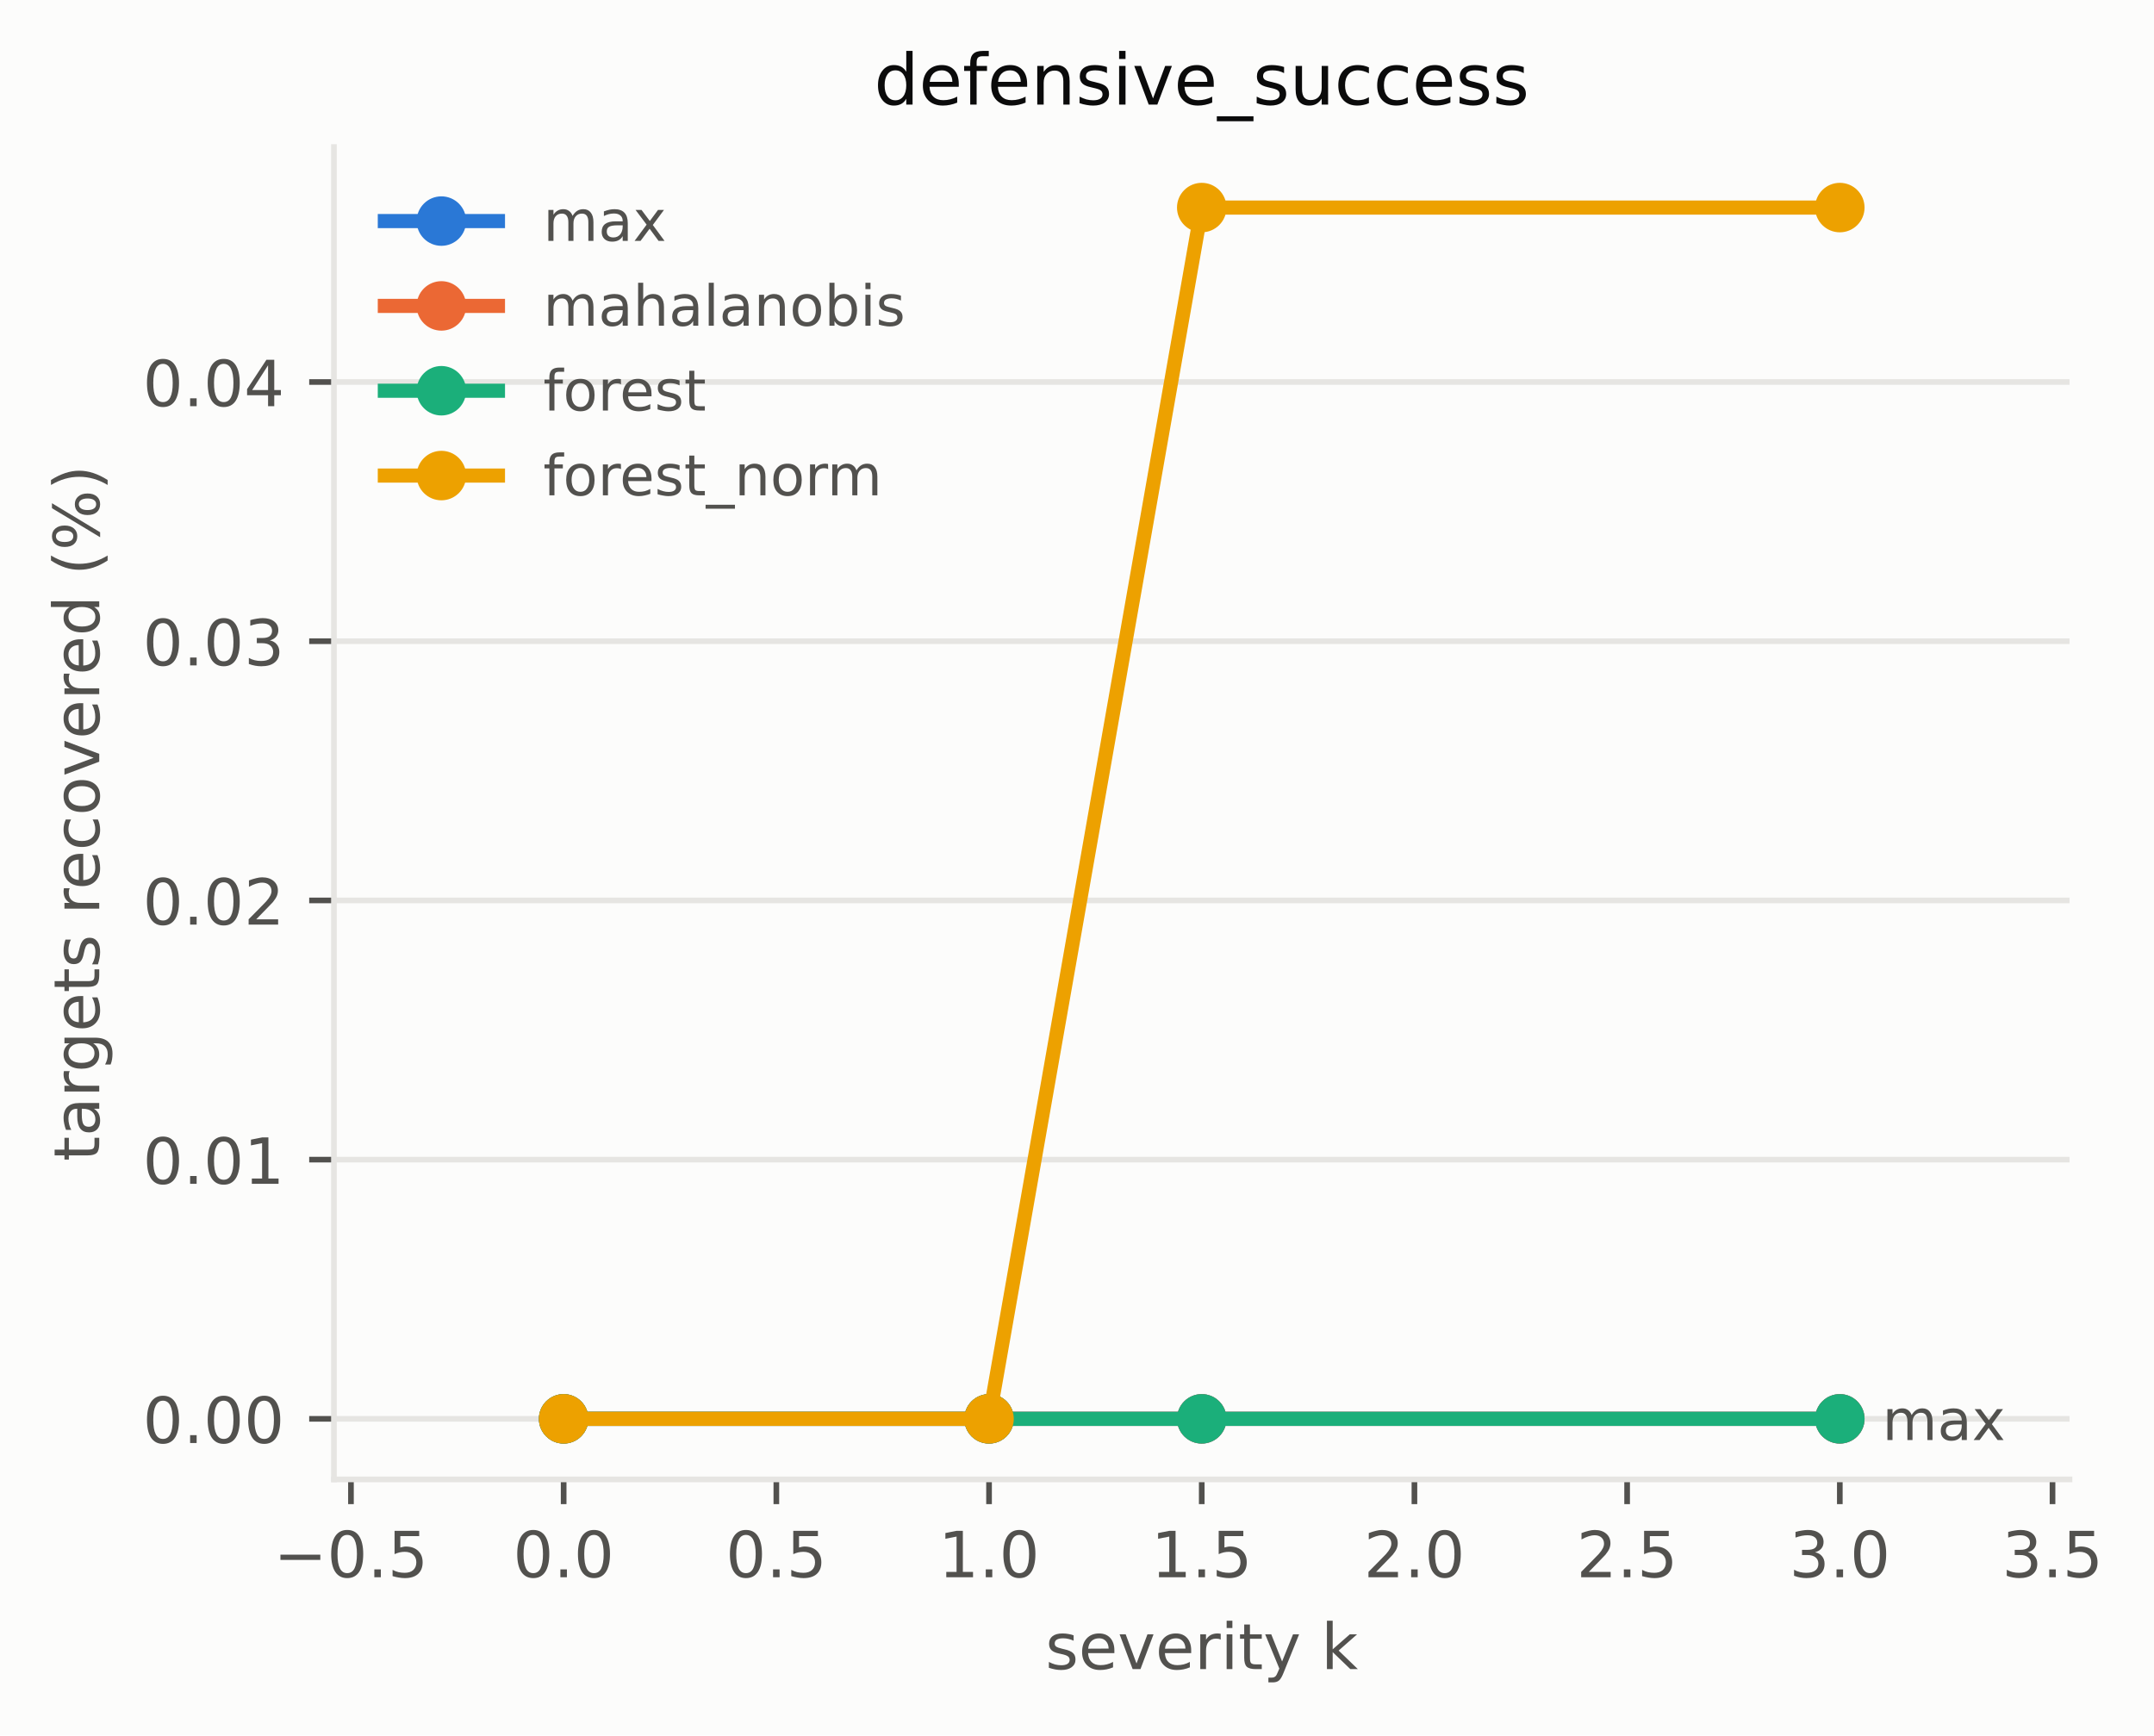
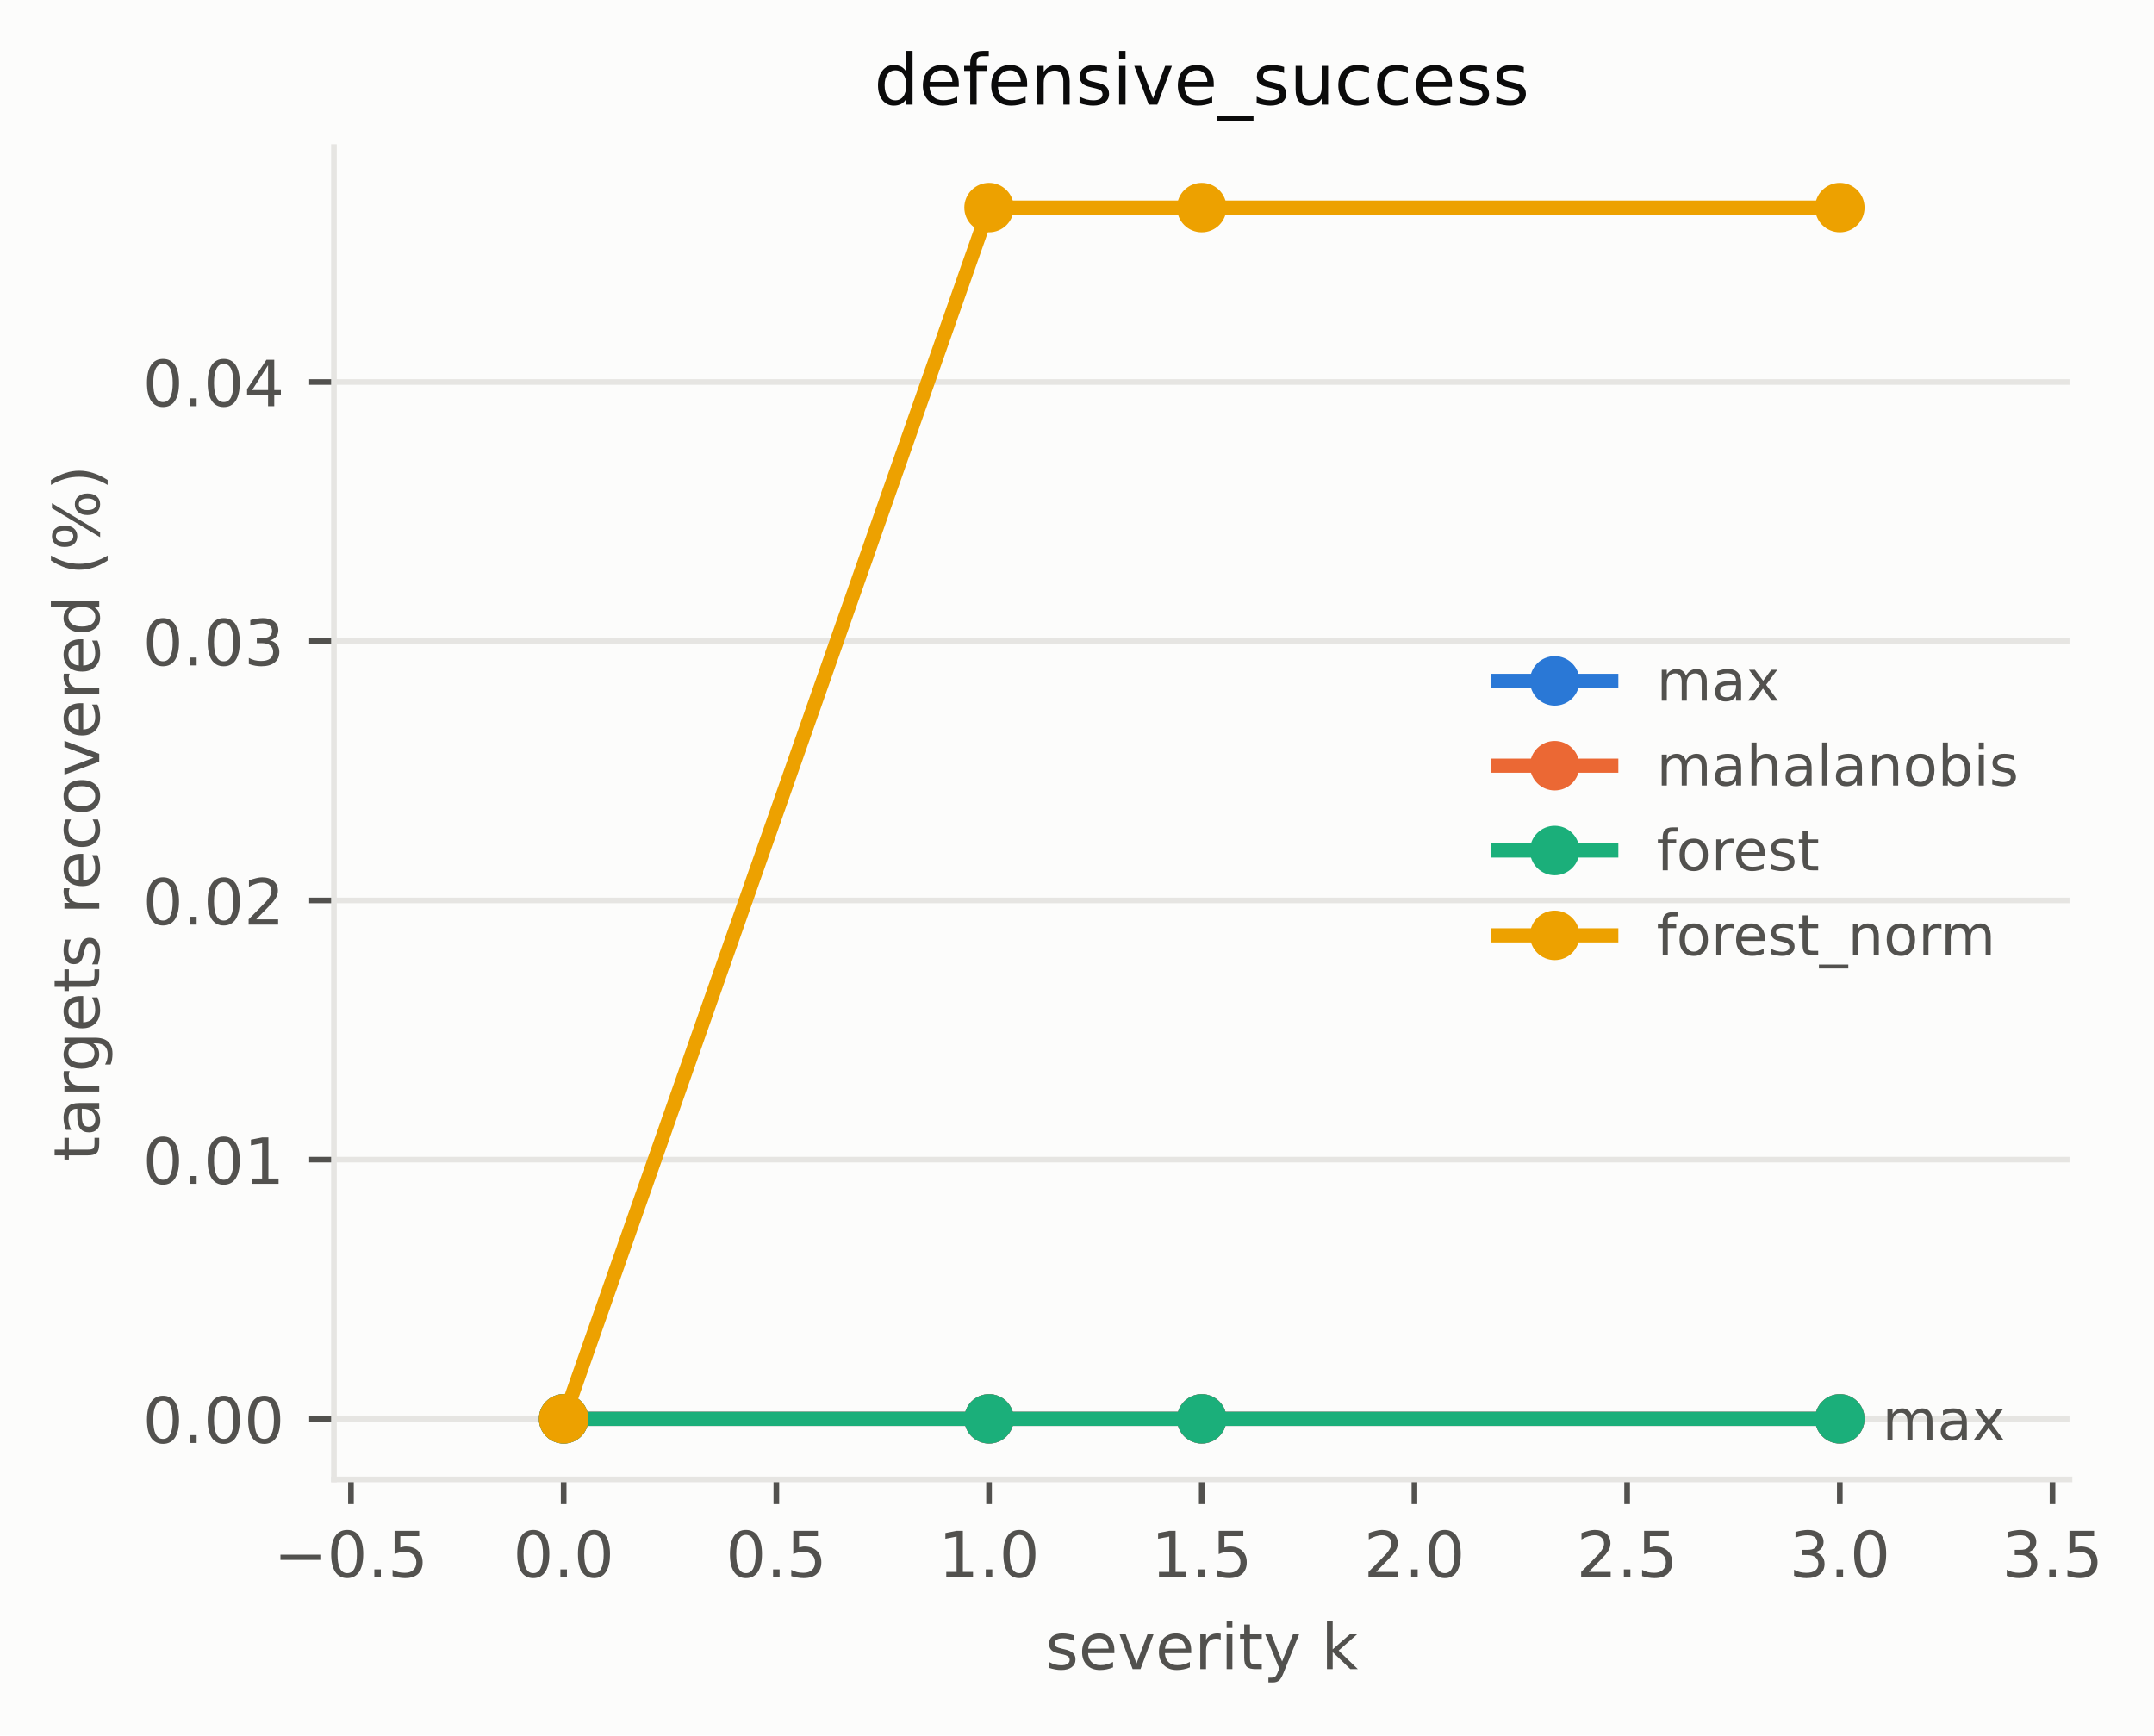
<svg xmlns="http://www.w3.org/2000/svg" xmlns:xlink="http://www.w3.org/1999/xlink" width="304.709pt" height="245.495pt" viewBox="0 0 304.709 245.495" version="1.1">
  <defs>
    <style type="text/css">*{stroke-linejoin: round; stroke-linecap: butt}</style>
  </defs>
  <g id="figure_1">
    <g id="patch_1">
      <path d="M 0 245.495 L 304.709 245.495 L 304.709 0 L 0 0 z " style="fill: #fcfcfb" />
    </g>
    <g id="axes_1">
      <g id="patch_2">
        <path d="M 47.24 209.294 L 292.76 209.294 L 292.76 20.798 L 47.24 20.798 z " style="fill: #fcfcfb" />
      </g>
      <g id="matplotlib.axis_1">
        <g id="xtick_1">
          <g id="line2d_1">
            <defs>
              <path id="m1c0cf310b4" d="M 0 0 L 0 3.5 " style="stroke: #52514e; stroke-width: 0.8" />
            </defs>
            <g>
              <use xlink:href="#m1c0cf310b4" x="49.647" y="209.294" style="fill: #52514e; stroke: #52514e; stroke-width: 0.8" />
            </g>
          </g>
          <g id="text_1">
            <text style="font-size: 9px; font-family: 'DejaVu Sans', 'Bitstream Vera Sans', 'Computer Modern Sans Serif', 'Lucida Grande', 'Verdana', 'Geneva', 'Lucid', 'Arial', 'Helvetica', 'Avant Garde', sans-serif; text-anchor: middle; fill: #52514e" x="49.647" y="223.132" transform="rotate(-0 49.64682 223.1323)">−0.5</text>
          </g>
        </g>
        <g id="xtick_2">
          <g id="line2d_2">
            <g>
              <use xlink:href="#m1c0cf310b4" x="79.735" y="209.294" style="fill: #52514e; stroke: #52514e; stroke-width: 0.8" />
            </g>
          </g>
          <g id="text_2">
            <text style="font-size: 9px; font-family: 'DejaVu Sans', 'Bitstream Vera Sans', 'Computer Modern Sans Serif', 'Lucida Grande', 'Verdana', 'Geneva', 'Lucid', 'Arial', 'Helvetica', 'Avant Garde', sans-serif; text-anchor: middle; fill: #52514e" x="79.735" y="223.132" transform="rotate(-0 79.73506 223.1323)">0.0</text>
          </g>
        </g>
        <g id="xtick_3">
          <g id="line2d_3">
            <g>
              <use xlink:href="#m1c0cf310b4" x="109.823" y="209.294" style="fill: #52514e; stroke: #52514e; stroke-width: 0.8" />
            </g>
          </g>
          <g id="text_3">
            <text style="font-size: 9px; font-family: 'DejaVu Sans', 'Bitstream Vera Sans', 'Computer Modern Sans Serif', 'Lucida Grande', 'Verdana', 'Geneva', 'Lucid', 'Arial', 'Helvetica', 'Avant Garde', sans-serif; text-anchor: middle; fill: #52514e" x="109.823" y="223.132" transform="rotate(-0 109.8233 223.1323)">0.5</text>
          </g>
        </g>
        <g id="xtick_4">
          <g id="line2d_4">
            <g>
              <use xlink:href="#m1c0cf310b4" x="139.912" y="209.294" style="fill: #52514e; stroke: #52514e; stroke-width: 0.8" />
            </g>
          </g>
          <g id="text_4">
            <text style="font-size: 9px; font-family: 'DejaVu Sans', 'Bitstream Vera Sans', 'Computer Modern Sans Serif', 'Lucida Grande', 'Verdana', 'Geneva', 'Lucid', 'Arial', 'Helvetica', 'Avant Garde', sans-serif; text-anchor: middle; fill: #52514e" x="139.912" y="223.132" transform="rotate(-0 139.9115 223.1323)">1.0</text>
          </g>
        </g>
        <g id="xtick_5">
          <g id="line2d_5">
            <g>
              <use xlink:href="#m1c0cf310b4" x="170" y="209.294" style="fill: #52514e; stroke: #52514e; stroke-width: 0.8" />
            </g>
          </g>
          <g id="text_5">
            <text style="font-size: 9px; font-family: 'DejaVu Sans', 'Bitstream Vera Sans', 'Computer Modern Sans Serif', 'Lucida Grande', 'Verdana', 'Geneva', 'Lucid', 'Arial', 'Helvetica', 'Avant Garde', sans-serif; text-anchor: middle; fill: #52514e" x="170" y="223.132" transform="rotate(-0 169.9998 223.1323)">1.5</text>
          </g>
        </g>
        <g id="xtick_6">
          <g id="line2d_6">
            <g>
              <use xlink:href="#m1c0cf310b4" x="200.088" y="209.294" style="fill: #52514e; stroke: #52514e; stroke-width: 0.8" />
            </g>
          </g>
          <g id="text_6">
            <text style="font-size: 9px; font-family: 'DejaVu Sans', 'Bitstream Vera Sans', 'Computer Modern Sans Serif', 'Lucida Grande', 'Verdana', 'Geneva', 'Lucid', 'Arial', 'Helvetica', 'Avant Garde', sans-serif; text-anchor: middle; fill: #52514e" x="200.088" y="223.132" transform="rotate(-0 200.088 223.1323)">2.0</text>
          </g>
        </g>
        <g id="xtick_7">
          <g id="line2d_7">
            <g>
              <use xlink:href="#m1c0cf310b4" x="230.176" y="209.294" style="fill: #52514e; stroke: #52514e; stroke-width: 0.8" />
            </g>
          </g>
          <g id="text_7">
            <text style="font-size: 9px; font-family: 'DejaVu Sans', 'Bitstream Vera Sans', 'Computer Modern Sans Serif', 'Lucida Grande', 'Verdana', 'Geneva', 'Lucid', 'Arial', 'Helvetica', 'Avant Garde', sans-serif; text-anchor: middle; fill: #52514e" x="230.176" y="223.132" transform="rotate(-0 230.1762 223.1323)">2.5</text>
          </g>
        </g>
        <g id="xtick_8">
          <g id="line2d_8">
            <g>
              <use xlink:href="#m1c0cf310b4" x="260.264" y="209.294" style="fill: #52514e; stroke: #52514e; stroke-width: 0.8" />
            </g>
          </g>
          <g id="text_8">
            <text style="font-size: 9px; font-family: 'DejaVu Sans', 'Bitstream Vera Sans', 'Computer Modern Sans Serif', 'Lucida Grande', 'Verdana', 'Geneva', 'Lucid', 'Arial', 'Helvetica', 'Avant Garde', sans-serif; text-anchor: middle; fill: #52514e" x="260.264" y="223.132" transform="rotate(-0 260.2645 223.1323)">3.0</text>
          </g>
        </g>
        <g id="xtick_9">
          <g id="line2d_9">
            <g>
              <use xlink:href="#m1c0cf310b4" x="290.353" y="209.294" style="fill: #52514e; stroke: #52514e; stroke-width: 0.8" />
            </g>
          </g>
          <g id="text_9">
            <text style="font-size: 9px; font-family: 'DejaVu Sans', 'Bitstream Vera Sans', 'Computer Modern Sans Serif', 'Lucida Grande', 'Verdana', 'Geneva', 'Lucid', 'Arial', 'Helvetica', 'Avant Garde', sans-serif; text-anchor: middle; fill: #52514e" x="290.353" y="223.132" transform="rotate(-0 290.3527 223.1323)">3.5</text>
          </g>
        </g>
        <g id="text_10">
          <text style="font-size: 9px; font-family: 'DejaVu Sans', 'Bitstream Vera Sans', 'Computer Modern Sans Serif', 'Lucida Grande', 'Verdana', 'Geneva', 'Lucid', 'Arial', 'Helvetica', 'Avant Garde', sans-serif; text-anchor: middle; fill: #52514e" x="170" y="236.133" transform="rotate(-0 169.9998 236.133)">severity k</text>
        </g>
      </g>
      <g id="matplotlib.axis_2">
        <g id="ytick_1">
          <g id="line2d_10">
            <path d="M 47.24 200.726 L 292.76 200.726 " clip-path="url(#p9628e1c26d)" style="fill: none; stroke: #e6e5e2; stroke-width: 0.8; stroke-linecap: square" />
          </g>
          <g id="line2d_11">
            <defs>
              <path id="m9482fce99a" d="M 0 0 L -3.5 0 " style="stroke: #52514e; stroke-width: 0.8" />
            </defs>
            <g>
              <use xlink:href="#m9482fce99a" x="47.24" y="200.726" style="fill: #52514e; stroke: #52514e; stroke-width: 0.8" />
            </g>
          </g>
          <g id="text_11">
            <text style="font-size: 9px; font-family: 'DejaVu Sans', 'Bitstream Vera Sans', 'Computer Modern Sans Serif', 'Lucida Grande', 'Verdana', 'Geneva', 'Lucid', 'Arial', 'Helvetica', 'Avant Garde', sans-serif; text-anchor: end; fill: #52514e" x="40.24" y="204.145" transform="rotate(-0 40.23977 204.1454)">0.00</text>
          </g>
        </g>
        <g id="ytick_2">
          <g id="line2d_12">
            <path d="M 47.24 164.055 L 292.76 164.055 " clip-path="url(#p9628e1c26d)" style="fill: none; stroke: #e6e5e2; stroke-width: 0.8; stroke-linecap: square" />
          </g>
          <g id="line2d_13">
            <g>
              <use xlink:href="#m9482fce99a" x="47.24" y="164.055" style="fill: #52514e; stroke: #52514e; stroke-width: 0.8" />
            </g>
          </g>
          <g id="text_12">
            <text style="font-size: 9px; font-family: 'DejaVu Sans', 'Bitstream Vera Sans', 'Computer Modern Sans Serif', 'Lucida Grande', 'Verdana', 'Geneva', 'Lucid', 'Arial', 'Helvetica', 'Avant Garde', sans-serif; text-anchor: end; fill: #52514e" x="40.24" y="167.474" transform="rotate(-0 40.23977 167.4743)">0.01</text>
          </g>
        </g>
        <g id="ytick_3">
          <g id="line2d_14">
            <path d="M 47.24 127.384 L 292.76 127.384 " clip-path="url(#p9628e1c26d)" style="fill: none; stroke: #e6e5e2; stroke-width: 0.8; stroke-linecap: square" />
          </g>
          <g id="line2d_15">
            <g>
              <use xlink:href="#m9482fce99a" x="47.24" y="127.384" style="fill: #52514e; stroke: #52514e; stroke-width: 0.8" />
            </g>
          </g>
          <g id="text_13">
            <text style="font-size: 9px; font-family: 'DejaVu Sans', 'Bitstream Vera Sans', 'Computer Modern Sans Serif', 'Lucida Grande', 'Verdana', 'Geneva', 'Lucid', 'Arial', 'Helvetica', 'Avant Garde', sans-serif; text-anchor: end; fill: #52514e" x="40.24" y="130.803" transform="rotate(-0 40.23977 130.8033)">0.02</text>
          </g>
        </g>
        <g id="ytick_4">
          <g id="line2d_16">
            <path d="M 47.24 90.713 L 292.76 90.713 " clip-path="url(#p9628e1c26d)" style="fill: none; stroke: #e6e5e2; stroke-width: 0.8; stroke-linecap: square" />
          </g>
          <g id="line2d_17">
            <g>
              <use xlink:href="#m9482fce99a" x="47.24" y="90.713" style="fill: #52514e; stroke: #52514e; stroke-width: 0.8" />
            </g>
          </g>
          <g id="text_14">
            <text style="font-size: 9px; font-family: 'DejaVu Sans', 'Bitstream Vera Sans', 'Computer Modern Sans Serif', 'Lucida Grande', 'Verdana', 'Geneva', 'Lucid', 'Arial', 'Helvetica', 'Avant Garde', sans-serif; text-anchor: end; fill: #52514e" x="40.24" y="94.132" transform="rotate(-0 40.23977 94.13226)">0.03</text>
          </g>
        </g>
        <g id="ytick_5">
          <g id="line2d_18">
            <path d="M 47.24 54.042 L 292.76 54.042 " clip-path="url(#p9628e1c26d)" style="fill: none; stroke: #e6e5e2; stroke-width: 0.8; stroke-linecap: square" />
          </g>
          <g id="line2d_19">
            <g>
              <use xlink:href="#m9482fce99a" x="47.24" y="54.042" style="fill: #52514e; stroke: #52514e; stroke-width: 0.8" />
            </g>
          </g>
          <g id="text_15">
            <text style="font-size: 9px; font-family: 'DejaVu Sans', 'Bitstream Vera Sans', 'Computer Modern Sans Serif', 'Lucida Grande', 'Verdana', 'Geneva', 'Lucid', 'Arial', 'Helvetica', 'Avant Garde', sans-serif; text-anchor: end; fill: #52514e" x="40.24" y="57.461" transform="rotate(-0 40.23977 57.46122)">0.04</text>
          </g>
        </g>
        <g id="text_16">
          <text style="font-size: 9px; font-family: 'DejaVu Sans', 'Bitstream Vera Sans', 'Computer Modern Sans Serif', 'Lucida Grande', 'Verdana', 'Geneva', 'Lucid', 'Arial', 'Helvetica', 'Avant Garde', sans-serif; text-anchor: middle; fill: #52514e" x="14.039" y="115.046" transform="rotate(-90 14.03859 115.0464)">targets recovered (%)</text>
        </g>
      </g>
      <g id="line2d_20">
        <path d="M 79.735 200.726 L 139.912 200.726 L 170 200.726 L 260.264 200.726 " clip-path="url(#p9628e1c26d)" style="fill: none; stroke: #2a78d6; stroke-width: 2; stroke-linecap: square" />
        <defs>
          <path id="m87b39bc6f3" d="M 0 3 C 0.796 3 1.559 2.684 2.121 2.121 C 2.684 1.559 3 0.796 3 0 C 3 -0.796 2.684 -1.559 2.121 -2.121 C 1.559 -2.684 0.796 -3 0 -3 C -0.796 -3 -1.559 -2.684 -2.121 -2.121 C -2.684 -1.559 -3 -0.796 -3 0 C -3 0.796 -2.684 1.559 -2.121 2.121 C -1.559 2.684 -0.796 3 0 3 z " style="stroke: #2a78d6" />
        </defs>
        <g clip-path="url(#p9628e1c26d)">
          <use xlink:href="#m87b39bc6f3" x="79.735" y="200.726" style="fill: #2a78d6; stroke: #2a78d6" />
          <use xlink:href="#m87b39bc6f3" x="139.912" y="200.726" style="fill: #2a78d6; stroke: #2a78d6" />
          <use xlink:href="#m87b39bc6f3" x="170" y="200.726" style="fill: #2a78d6; stroke: #2a78d6" />
          <use xlink:href="#m87b39bc6f3" x="260.264" y="200.726" style="fill: #2a78d6; stroke: #2a78d6" />
        </g>
      </g>
      <g id="line2d_21">
        <path d="M 79.735 200.726 L 139.912 200.726 L 170 200.726 L 260.264 200.726 " clip-path="url(#p9628e1c26d)" style="fill: none; stroke: #eb6834; stroke-width: 2; stroke-linecap: square" />
        <defs>
          <path id="m221498b6f1" d="M 0 3 C 0.796 3 1.559 2.684 2.121 2.121 C 2.684 1.559 3 0.796 3 0 C 3 -0.796 2.684 -1.559 2.121 -2.121 C 1.559 -2.684 0.796 -3 0 -3 C -0.796 -3 -1.559 -2.684 -2.121 -2.121 C -2.684 -1.559 -3 -0.796 -3 0 C -3 0.796 -2.684 1.559 -2.121 2.121 C -1.559 2.684 -0.796 3 0 3 z " style="stroke: #eb6834" />
        </defs>
        <g clip-path="url(#p9628e1c26d)">
          <use xlink:href="#m221498b6f1" x="79.735" y="200.726" style="fill: #eb6834; stroke: #eb6834" />
          <use xlink:href="#m221498b6f1" x="139.912" y="200.726" style="fill: #eb6834; stroke: #eb6834" />
          <use xlink:href="#m221498b6f1" x="170" y="200.726" style="fill: #eb6834; stroke: #eb6834" />
          <use xlink:href="#m221498b6f1" x="260.264" y="200.726" style="fill: #eb6834; stroke: #eb6834" />
        </g>
      </g>
      <g id="line2d_22">
        <path d="M 79.735 200.726 L 139.912 200.726 L 170 200.726 L 260.264 200.726 " clip-path="url(#p9628e1c26d)" style="fill: none; stroke: #1baf7a; stroke-width: 2; stroke-linecap: square" />
        <defs>
          <path id="m046e1da516" d="M 0 3 C 0.796 3 1.559 2.684 2.121 2.121 C 2.684 1.559 3 0.796 3 0 C 3 -0.796 2.684 -1.559 2.121 -2.121 C 1.559 -2.684 0.796 -3 0 -3 C -0.796 -3 -1.559 -2.684 -2.121 -2.121 C -2.684 -1.559 -3 -0.796 -3 0 C -3 0.796 -2.684 1.559 -2.121 2.121 C -1.559 2.684 -0.796 3 0 3 z " style="stroke: #1baf7a" />
        </defs>
        <g clip-path="url(#p9628e1c26d)">
          <use xlink:href="#m046e1da516" x="79.735" y="200.726" style="fill: #1baf7a; stroke: #1baf7a" />
          <use xlink:href="#m046e1da516" x="139.912" y="200.726" style="fill: #1baf7a; stroke: #1baf7a" />
          <use xlink:href="#m046e1da516" x="170" y="200.726" style="fill: #1baf7a; stroke: #1baf7a" />
          <use xlink:href="#m046e1da516" x="260.264" y="200.726" style="fill: #1baf7a; stroke: #1baf7a" />
        </g>
      </g>
      <g id="line2d_23">
-         <path d="M 79.735 200.726 L 139.912 200.726 L 170 29.366 L 260.264 29.366 " clip-path="url(#p9628e1c26d)" style="fill: none; stroke: #eda100; stroke-width: 2; stroke-linecap: square" />
+         <path d="M 79.735 200.726 L 139.912 29.366 L 170 29.366 L 260.264 29.366 " clip-path="url(#p9628e1c26d)" style="fill: none; stroke: #eda100; stroke-width: 2; stroke-linecap: square" />
        <defs>
          <path id="m26f9c0cba7" d="M 0 3 C 0.796 3 1.559 2.684 2.121 2.121 C 2.684 1.559 3 0.796 3 0 C 3 -0.796 2.684 -1.559 2.121 -2.121 C 1.559 -2.684 0.796 -3 0 -3 C -0.796 -3 -1.559 -2.684 -2.121 -2.121 C -2.684 -1.559 -3 -0.796 -3 0 C -3 0.796 -2.684 1.559 -2.121 2.121 C -1.559 2.684 -0.796 3 0 3 z " style="stroke: #eda100" />
        </defs>
        <g clip-path="url(#p9628e1c26d)">
          <use xlink:href="#m26f9c0cba7" x="79.735" y="200.726" style="fill: #eda100; stroke: #eda100" />
-           <use xlink:href="#m26f9c0cba7" x="139.912" y="200.726" style="fill: #eda100; stroke: #eda100" />
+           <use xlink:href="#m26f9c0cba7" x="139.912" y="29.366" style="fill: #eda100; stroke: #eda100" />
          <use xlink:href="#m26f9c0cba7" x="170" y="29.366" style="fill: #eda100; stroke: #eda100" />
          <use xlink:href="#m26f9c0cba7" x="260.264" y="29.366" style="fill: #eda100; stroke: #eda100" />
        </g>
      </g>
      <g id="patch_3">
        <path d="M 47.24 209.294 L 47.24 20.798 " style="fill: none; stroke: #e6e5e2; stroke-width: 0.8; stroke-linejoin: miter; stroke-linecap: square" />
      </g>
      <g id="patch_4">
        <path d="M 47.24 209.294 L 292.76 209.294 " style="fill: none; stroke: #e6e5e2; stroke-width: 0.8; stroke-linejoin: miter; stroke-linecap: square" />
      </g>
      <g id="text_17">
        <text style="font-size: 8px; font-family: 'DejaVu Sans', 'Bitstream Vera Sans', 'Computer Modern Sans Serif', 'Lucida Grande', 'Verdana', 'Geneva', 'Lucid', 'Arial', 'Helvetica', 'Avant Garde', sans-serif; text-anchor: start; fill: #52514e" x="266.264" y="203.726" transform="rotate(-0 266.2645 203.7264)">max</text>
      </g>
      <g id="text_18">
        <text style="font-size: 10px; font-family: 'DejaVu Sans', 'Bitstream Vera Sans', 'Computer Modern Sans Serif', 'Lucida Grande', 'Verdana', 'Geneva', 'Lucid', 'Arial', 'Helvetica', 'Avant Garde', sans-serif; text-anchor: middle; fill: #0b0b0b" x="170" y="14.798" transform="rotate(-0 169.9998 14.79844)">defensive_success</text>
      </g>
      <g id="legend_1">
        <g id="line2d_24">
-           <path d="M 54.44 31.277 L 62.44 31.277 L 70.44 31.277 " style="fill: none; stroke: #2a78d6; stroke-width: 2; stroke-linecap: square" />
-           <g>
-             <use xlink:href="#m87b39bc6f3" x="62.44" y="31.277" style="fill: #2a78d6; stroke: #2a78d6" />
+           <path d="M 211.934 96.324 L 219.934 96.324 L 227.934 96.324 " style="fill: none; stroke: #2a78d6; stroke-width: 2; stroke-linecap: square" />
+           <g>
+             <use xlink:href="#m87b39bc6f3" x="219.934" y="96.324" style="fill: #2a78d6; stroke: #2a78d6" />
          </g>
        </g>
        <g id="text_19">
-           <text style="font-size: 8px; font-family: 'DejaVu Sans', 'Bitstream Vera Sans', 'Computer Modern Sans Serif', 'Lucida Grande', 'Verdana', 'Geneva', 'Lucid', 'Arial', 'Helvetica', 'Avant Garde', sans-serif; text-anchor: start; fill: #52514e" x="76.84" y="34.077" transform="rotate(-0 76.83977 34.07719)">max</text>
+           <text style="font-size: 8px; font-family: 'DejaVu Sans', 'Bitstream Vera Sans', 'Computer Modern Sans Serif', 'Lucida Grande', 'Verdana', 'Geneva', 'Lucid', 'Arial', 'Helvetica', 'Avant Garde', sans-serif; text-anchor: start; fill: #52514e" x="234.334" y="99.124" transform="rotate(-0 234.3335 99.12394)">max</text>
        </g>
        <g id="line2d_25">
-           <path d="M 54.44 43.278 L 62.44 43.278 L 70.44 43.278 " style="fill: none; stroke: #eb6834; stroke-width: 2; stroke-linecap: square" />
-           <g>
-             <use xlink:href="#m221498b6f1" x="62.44" y="43.278" style="fill: #eb6834; stroke: #eb6834" />
+           <path d="M 211.934 108.325 L 219.934 108.325 L 227.934 108.325 " style="fill: none; stroke: #eb6834; stroke-width: 2; stroke-linecap: square" />
+           <g>
+             <use xlink:href="#m221498b6f1" x="219.934" y="108.325" style="fill: #eb6834; stroke: #eb6834" />
          </g>
        </g>
        <g id="text_20">
-           <text style="font-size: 8px; font-family: 'DejaVu Sans', 'Bitstream Vera Sans', 'Computer Modern Sans Serif', 'Lucida Grande', 'Verdana', 'Geneva', 'Lucid', 'Arial', 'Helvetica', 'Avant Garde', sans-serif; text-anchor: start; fill: #52514e" x="76.84" y="46.078" transform="rotate(-0 76.83977 46.07781)">mahalanobis</text>
+           <text style="font-size: 8px; font-family: 'DejaVu Sans', 'Bitstream Vera Sans', 'Computer Modern Sans Serif', 'Lucida Grande', 'Verdana', 'Geneva', 'Lucid', 'Arial', 'Helvetica', 'Avant Garde', sans-serif; text-anchor: start; fill: #52514e" x="234.334" y="111.125" transform="rotate(-0 234.3335 111.1246)">mahalanobis</text>
        </g>
        <g id="line2d_26">
-           <path d="M 54.44 55.278 L 62.44 55.278 L 70.44 55.278 " style="fill: none; stroke: #1baf7a; stroke-width: 2; stroke-linecap: square" />
-           <g>
-             <use xlink:href="#m046e1da516" x="62.44" y="55.278" style="fill: #1baf7a; stroke: #1baf7a" />
+           <path d="M 211.934 120.325 L 219.934 120.325 L 227.934 120.325 " style="fill: none; stroke: #1baf7a; stroke-width: 2; stroke-linecap: square" />
+           <g>
+             <use xlink:href="#m046e1da516" x="219.934" y="120.325" style="fill: #1baf7a; stroke: #1baf7a" />
          </g>
        </g>
        <g id="text_21">
-           <text style="font-size: 8px; font-family: 'DejaVu Sans', 'Bitstream Vera Sans', 'Computer Modern Sans Serif', 'Lucida Grande', 'Verdana', 'Geneva', 'Lucid', 'Arial', 'Helvetica', 'Avant Garde', sans-serif; text-anchor: start; fill: #52514e" x="76.84" y="58.078" transform="rotate(-0 76.83977 58.07844)">forest</text>
+           <text style="font-size: 8px; font-family: 'DejaVu Sans', 'Bitstream Vera Sans', 'Computer Modern Sans Serif', 'Lucida Grande', 'Verdana', 'Geneva', 'Lucid', 'Arial', 'Helvetica', 'Avant Garde', sans-serif; text-anchor: start; fill: #52514e" x="234.334" y="123.125" transform="rotate(-0 234.3335 123.1252)">forest</text>
        </g>
        <g id="line2d_27">
-           <path d="M 54.44 67.279 L 62.44 67.279 L 70.44 67.279 " style="fill: none; stroke: #eda100; stroke-width: 2; stroke-linecap: square" />
-           <g>
-             <use xlink:href="#m26f9c0cba7" x="62.44" y="67.279" style="fill: #eda100; stroke: #eda100" />
+           <path d="M 211.934 132.326 L 219.934 132.326 L 227.934 132.326 " style="fill: none; stroke: #eda100; stroke-width: 2; stroke-linecap: square" />
+           <g>
+             <use xlink:href="#m26f9c0cba7" x="219.934" y="132.326" style="fill: #eda100; stroke: #eda100" />
          </g>
        </g>
        <g id="text_22">
-           <text style="font-size: 8px; font-family: 'DejaVu Sans', 'Bitstream Vera Sans', 'Computer Modern Sans Serif', 'Lucida Grande', 'Verdana', 'Geneva', 'Lucid', 'Arial', 'Helvetica', 'Avant Garde', sans-serif; text-anchor: start; fill: #52514e" x="76.84" y="70.079" transform="rotate(-0 76.83977 70.07906)">forest_norm</text>
+           <text style="font-size: 8px; font-family: 'DejaVu Sans', 'Bitstream Vera Sans', 'Computer Modern Sans Serif', 'Lucida Grande', 'Verdana', 'Geneva', 'Lucid', 'Arial', 'Helvetica', 'Avant Garde', sans-serif; text-anchor: start; fill: #52514e" x="234.334" y="135.126" transform="rotate(-0 234.3335 135.1258)">forest_norm</text>
        </g>
      </g>
    </g>
  </g>
  <defs>
    <clipPath id="p9628e1c26d">
      <rect x="47.24" y="20.798" width="245.52" height="188.496" />
    </clipPath>
  </defs>
</svg>
